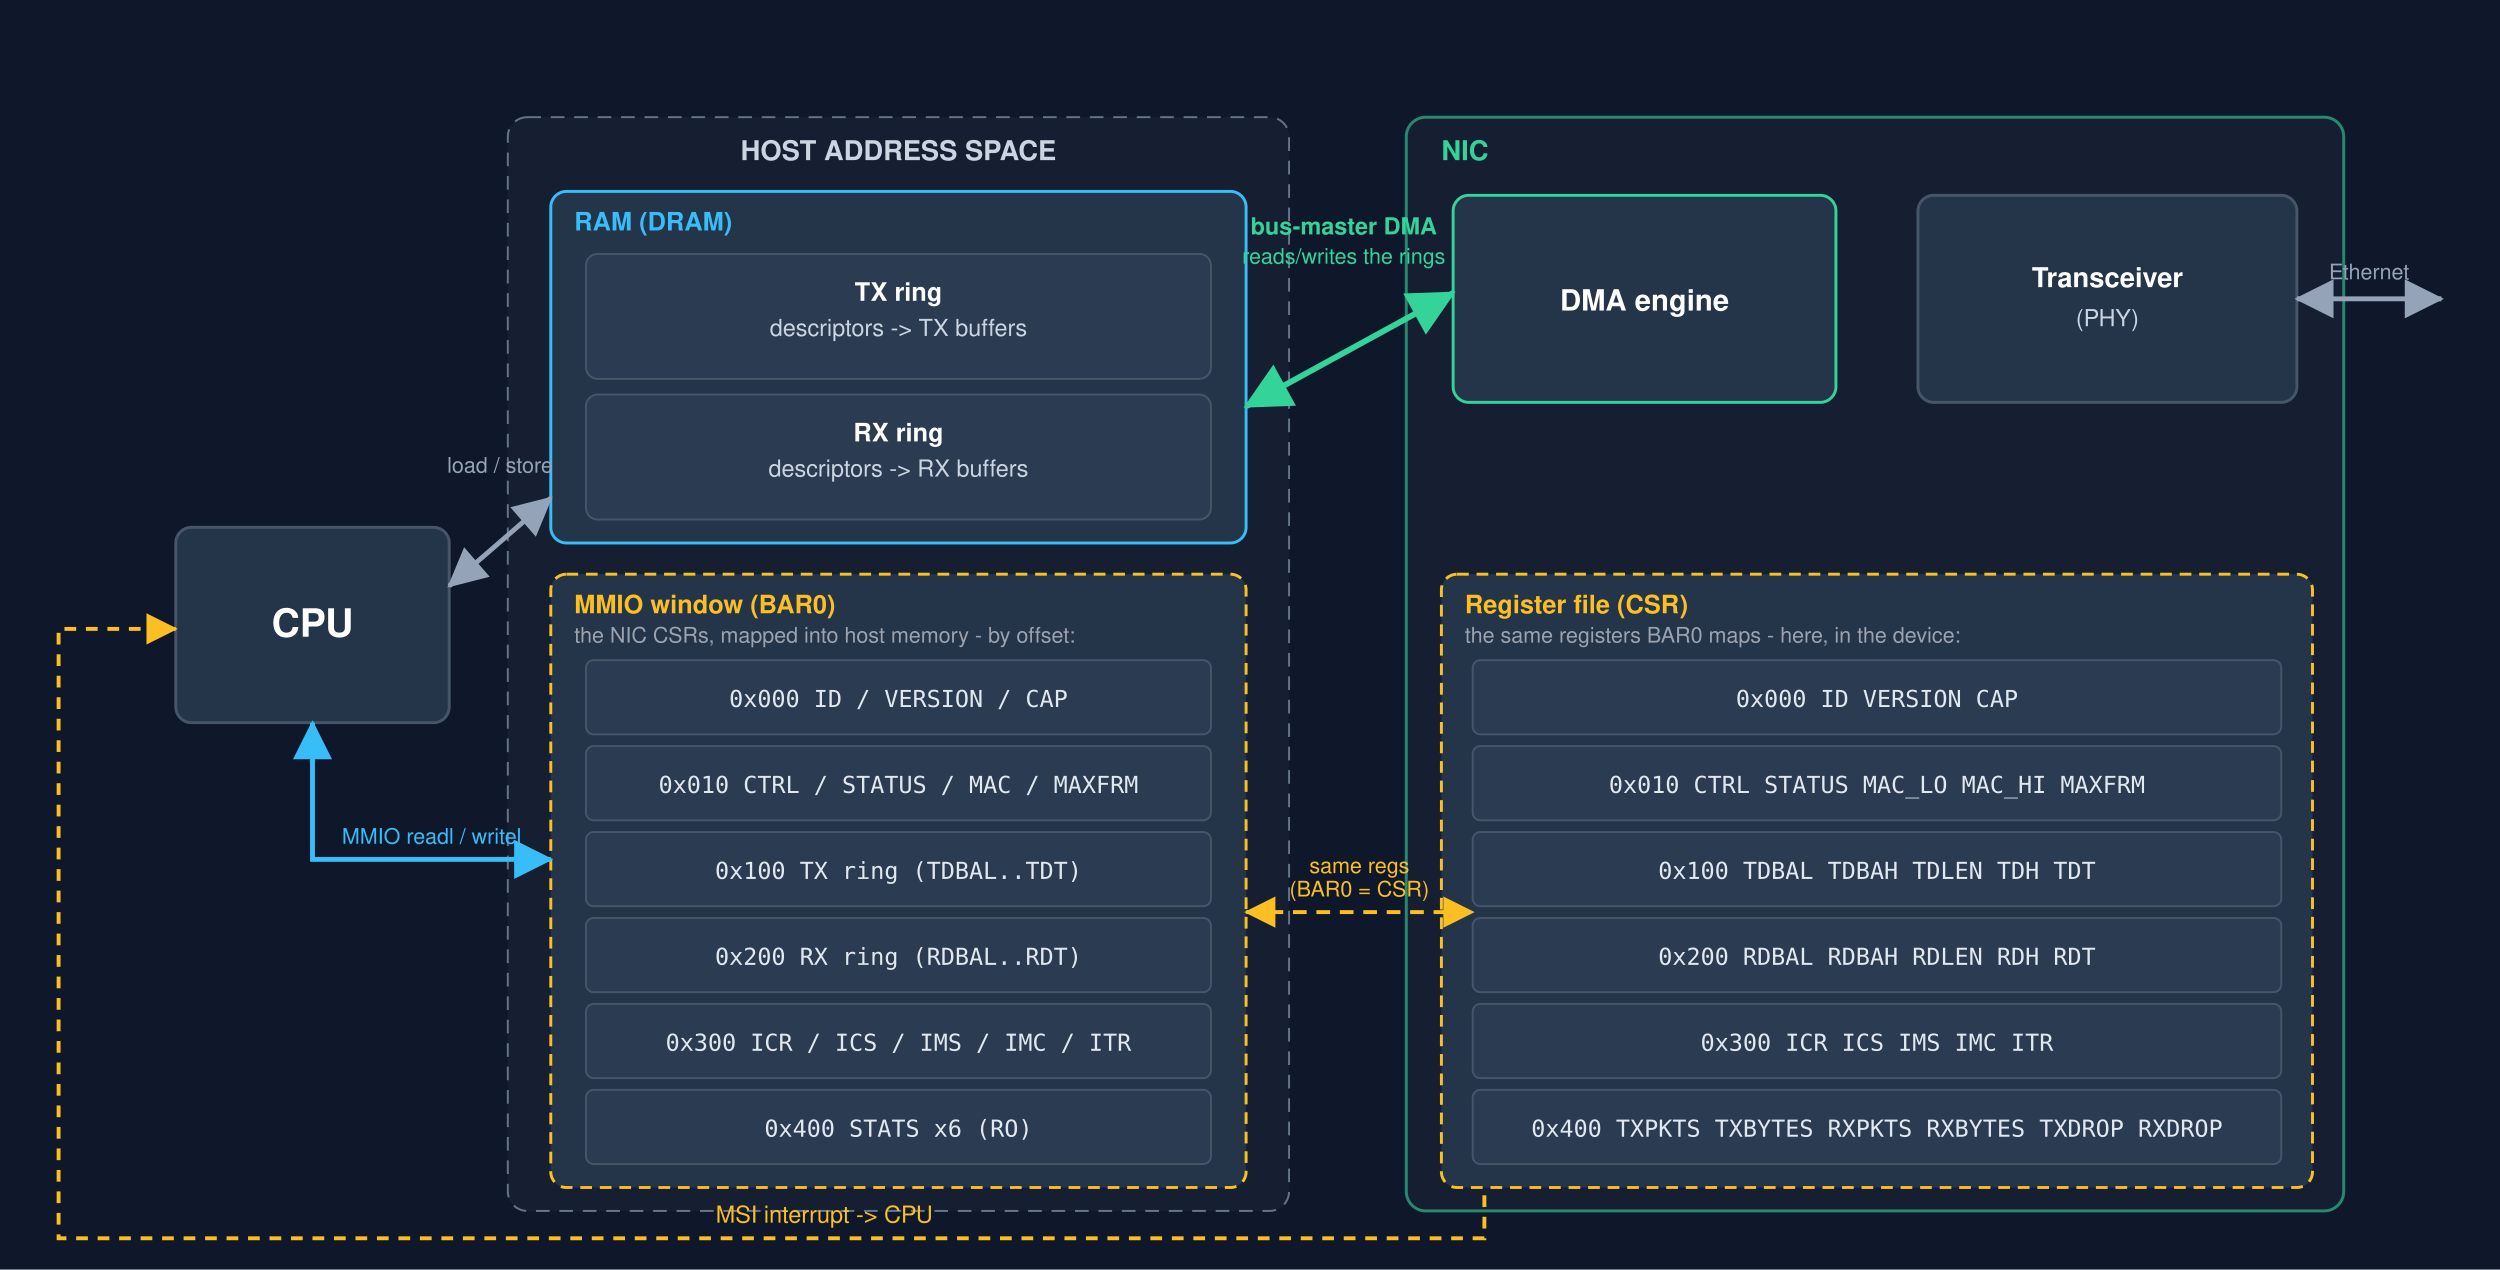
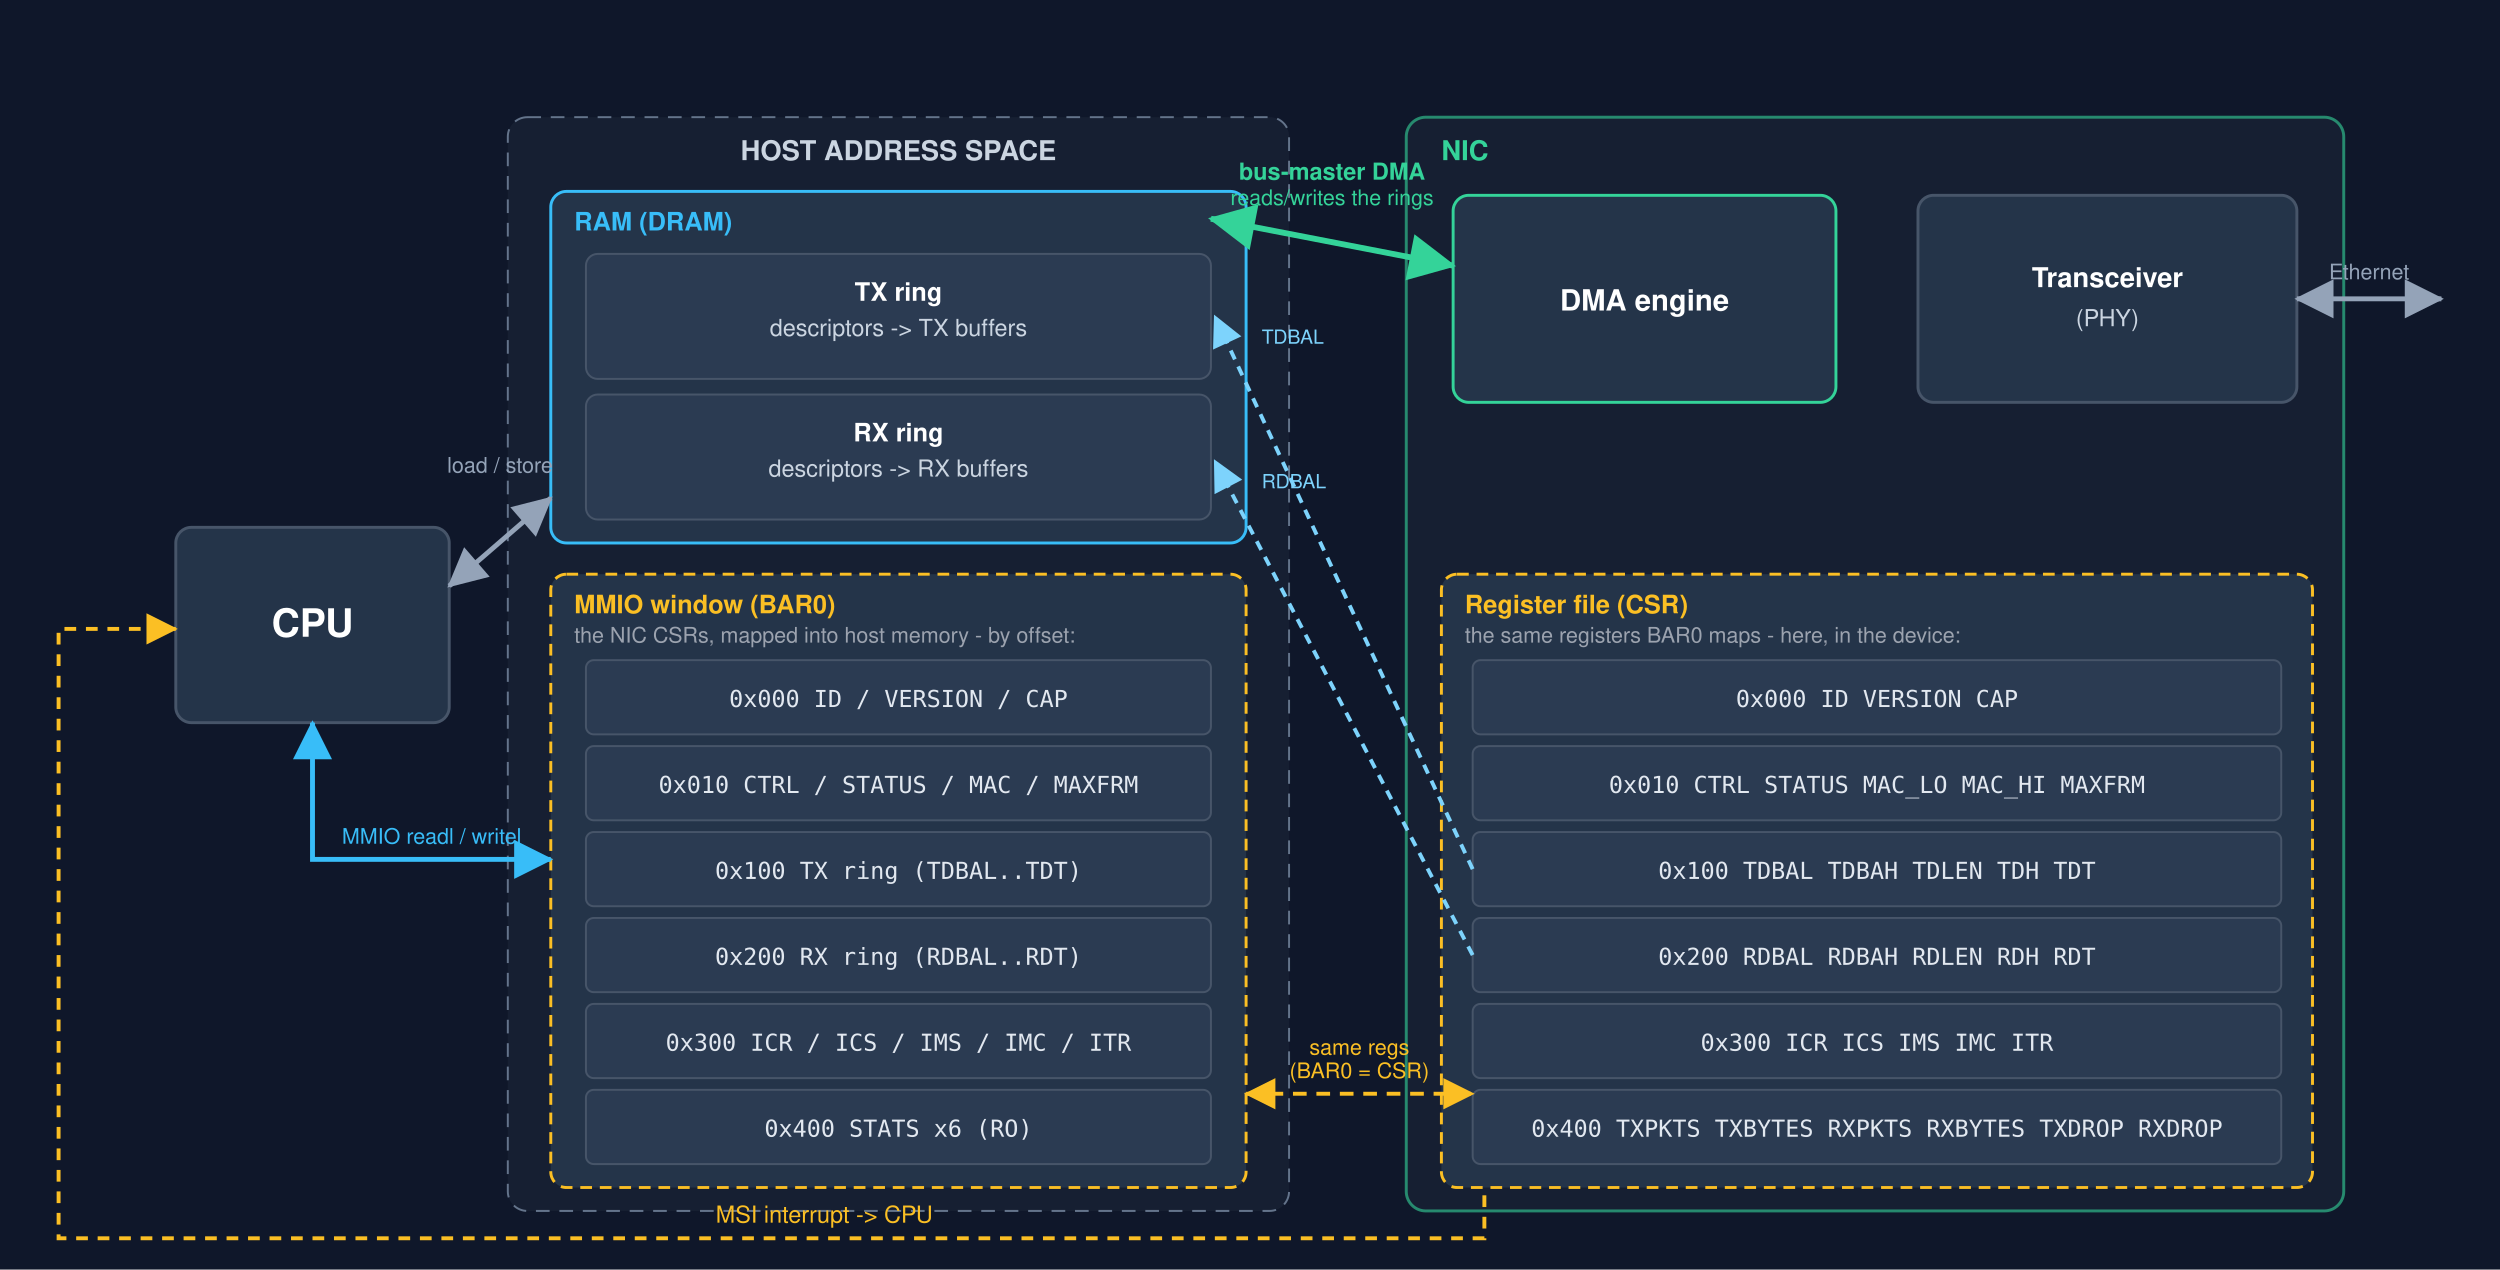
<svg xmlns="http://www.w3.org/2000/svg" viewBox="-60 0 1280 650" width="1280" height="650" font-family="Segoe UI, Helvetica, Arial, sans-serif" role="img" aria-label="The CPU accesses RAM directly and the NIC registers through the BAR0 MMIO window; the same registers are the device's CSR file; the NIC DMA engine reads and writes the rings in RAM; the transceiver drives the wire">
  <defs>
    <marker id="hg" markerWidth="10" markerHeight="10" refX="7.5" refY="4" orient="auto-start-reverse">
      <path d="M0,0 L8,4 L0,8 z" fill="#94a3b8" />
    </marker>
    <marker id="hb" markerWidth="10" markerHeight="10" refX="7.5" refY="4" orient="auto-start-reverse">
      <path d="M0,0 L8,4 L0,8 z" fill="#38bdf8" />
    </marker>
    <marker id="hgr" markerWidth="10" markerHeight="10" refX="7.5" refY="4" orient="auto-start-reverse">
      <path d="M0,0 L8,4 L0,8 z" fill="#34d399" />
    </marker>
    <marker id="ha" markerWidth="10" markerHeight="10" refX="7.5" refY="4" orient="auto-start-reverse">
      <path d="M0,0 L8,4 L0,8 z" fill="#fbbf24" />
+     </marker>
+     <marker id="hc" markerWidth="10" markerHeight="10" refX="7.5" refY="4" orient="auto">
+       <path d="M0,0 L8,4 L0,8 z" fill="#7dd3fc" />
    </marker>
  </defs>
  <rect x="-60" y="0" width="1280" height="650" fill="#0f172a" />
  <rect x="30" y="270" width="140" height="100" rx="8" fill="#243449" stroke="#475569" stroke-width="1.5" />
  <text x="100" y="326" text-anchor="middle" fill="#fff" font-size="20" font-weight="700">CPU</text>
  <rect x="200" y="60" width="400" height="560" rx="10" fill="#1e293b" fill-opacity="0.5" stroke="#64748b" stroke-dasharray="7 5" />
  <text x="400" y="82" text-anchor="middle" fill="#cbd5e1" font-size="14" font-weight="700">HOST ADDRESS SPACE</text>
  <rect x="222" y="98" width="356" height="180" rx="8" fill="#243449" stroke="#38bdf8" stroke-width="1.5" />
  <text x="234" y="118" fill="#38bdf8" font-size="13" font-weight="700">RAM (DRAM)</text>
  <rect x="240" y="130" width="320" height="64" rx="6" fill="#2b3b52" stroke="#475569" />
  <text x="400" y="154" text-anchor="middle" fill="#fff" font-size="13" font-weight="700">TX ring</text>
  <text x="400" y="172" text-anchor="middle" fill="#cbd5e1" font-size="12">descriptors -&gt; TX buffers</text>
  <rect x="240" y="202" width="320" height="64" rx="6" fill="#2b3b52" stroke="#475569" />
  <text x="400" y="226" text-anchor="middle" fill="#fff" font-size="13" font-weight="700">RX ring</text>
  <text x="400" y="244" text-anchor="middle" fill="#cbd5e1" font-size="12">descriptors -&gt; RX buffers</text>
  <rect x="222" y="294" width="356" height="314" rx="8" fill="#243449" stroke="#fbbf24" stroke-width="1.5" stroke-dasharray="6 4" />
  <text x="234" y="314" fill="#fbbf24" font-size="13" font-weight="700">MMIO window (BAR0)</text>
  <text x="234" y="329" fill="#9ca3af" font-size="11">the NIC CSRs, mapped into host memory - by offset:</text>
  <g font-family="monospace" font-size="12" text-anchor="middle" fill="#e2e8f0">
    <rect x="240" y="338" width="320" height="38" rx="4" fill="#2b3b52" stroke="#475569" />
    <text x="400" y="362">0x000  ID / VERSION / CAP</text>
    <rect x="240" y="382" width="320" height="38" rx="4" fill="#2b3b52" stroke="#475569" />
    <text x="400" y="406">0x010  CTRL / STATUS / MAC / MAXFRM</text>
    <rect x="240" y="426" width="320" height="38" rx="4" fill="#2b3b52" stroke="#475569" />
    <text x="400" y="450">0x100  TX ring (TDBAL..TDT)</text>
    <rect x="240" y="470" width="320" height="38" rx="4" fill="#2b3b52" stroke="#475569" />
    <text x="400" y="494">0x200  RX ring (RDBAL..RDT)</text>
    <rect x="240" y="514" width="320" height="38" rx="4" fill="#2b3b52" stroke="#475569" />
    <text x="400" y="538">0x300  ICR / ICS / IMS / IMC / ITR</text>
    <rect x="240" y="558" width="320" height="38" rx="4" fill="#2b3b52" stroke="#475569" />
    <text x="400" y="582">0x400  STATS x6 (RO)</text>
  </g>
  <rect x="660" y="60" width="480" height="560" rx="10" fill="#1e293b" fill-opacity="0.5" stroke="#34d399" stroke-opacity="0.6" stroke-width="1.5" />
  <text x="678" y="82" fill="#34d399" font-size="14" font-weight="700">NIC</text>
  <rect x="684" y="100" width="196" height="106" rx="8" fill="#243449" stroke="#34d399" stroke-width="1.5" />
  <text x="782" y="159" text-anchor="middle" fill="#fff" font-size="15" font-weight="700">DMA engine</text>
  <rect x="922" y="100" width="194" height="106" rx="8" fill="#243449" stroke="#475569" stroke-width="1.5" />
  <text x="1019" y="147" text-anchor="middle" fill="#fff" font-size="14" font-weight="700">Transceiver</text>
  <text x="1019" y="167" text-anchor="middle" fill="#cbd5e1" font-size="12">(PHY)</text>
  <rect x="678" y="294" width="446" height="314" rx="8" fill="#243449" stroke="#fbbf24" stroke-width="1.5" stroke-dasharray="6 4" />
  <text x="690" y="314" fill="#fbbf24" font-size="13" font-weight="700">Register file (CSR)</text>
  <text x="690" y="329" fill="#9ca3af" font-size="11">the same registers BAR0 maps - here, in the device:</text>
  <g font-family="monospace" font-size="12" text-anchor="middle" fill="#e2e8f0">
    <rect x="694" y="338" width="414" height="38" rx="4" fill="#2b3b52" stroke="#475569" />
    <text x="901" y="362">0x000  ID VERSION CAP</text>
    <rect x="694" y="382" width="414" height="38" rx="4" fill="#2b3b52" stroke="#475569" />
    <text x="901" y="406">0x010  CTRL STATUS MAC_LO MAC_HI MAXFRM</text>
    <rect x="694" y="426" width="414" height="38" rx="4" fill="#2b3b52" stroke="#475569" />
    <text x="901" y="450">0x100  TDBAL TDBAH TDLEN TDH TDT</text>
    <rect x="694" y="470" width="414" height="38" rx="4" fill="#2b3b52" stroke="#475569" />
    <text x="901" y="494">0x200  RDBAL RDBAH RDLEN RDH RDT</text>
    <rect x="694" y="514" width="414" height="38" rx="4" fill="#2b3b52" stroke="#475569" />
    <text x="901" y="538">0x300  ICR ICS IMS IMC ITR</text>
    <rect x="694" y="558" width="414" height="38" rx="4" fill="#2b3b52" stroke="#475569" />
    <text x="901" y="582">0x400  TXPKTS TXBYTES RXPKTS RXBYTES TXDROP RXDROP</text>
  </g>
  <line x1="170" y1="300" x2="222" y2="255" stroke="#94a3b8" stroke-width="2.5" marker-start="url(#hg)" marker-end="url(#hg)" />
  <text x="196" y="242" text-anchor="middle" fill="#94a3b8" font-size="11">load / store</text>
  <path d="M100,370 L100,440 L222,440" fill="none" stroke="#38bdf8" stroke-width="2.5" marker-start="url(#hb)" marker-end="url(#hb)" />
  <text x="161" y="432" text-anchor="middle" fill="#38bdf8" font-size="11">MMIO  readl / writel</text>
-   <line x1="578" y1="467" x2="694" y2="467" stroke="#fbbf24" stroke-width="2" stroke-dasharray="7 5" marker-start="url(#ha)" marker-end="url(#ha)" />
-   <text x="636" y="447" text-anchor="middle" fill="#fbbf24" font-size="11">same regs</text>
-   <text x="636" y="459" text-anchor="middle" fill="#fbbf24" font-size="11">(BAR0 = CSR)</text>
-   <line x1="684" y1="150" x2="578" y2="208" stroke="#34d399" stroke-width="3" marker-start="url(#hgr)" marker-end="url(#hgr)" />
-   <text x="628" y="120" text-anchor="middle" fill="#34d399" font-size="12" font-weight="700">bus-master DMA</text>
-   <text x="628" y="135" text-anchor="middle" fill="#34d399" font-size="11">reads/writes the rings</text>
+   <line x1="694" y1="445" x2="562" y2="162" stroke="#7dd3fc" stroke-width="2" stroke-dasharray="5 4" marker-end="url(#hc)" />
+   <line x1="694" y1="489" x2="562" y2="236" stroke="#7dd3fc" stroke-width="2" stroke-dasharray="5 4" marker-end="url(#hc)" />
+   <text x="586" y="176" fill="#7dd3fc" font-size="10">TDBAL</text>
+   <text x="586" y="250" fill="#7dd3fc" font-size="10">RDBAL</text>
+   <line x1="578" y1="560" x2="694" y2="560" stroke="#fbbf24" stroke-width="2" stroke-dasharray="7 5" marker-start="url(#ha)" marker-end="url(#ha)" />
+   <text x="636" y="540" text-anchor="middle" fill="#fbbf24" font-size="11">same regs</text>
+   <text x="636" y="552" text-anchor="middle" fill="#fbbf24" font-size="11">(BAR0 = CSR)</text>
+   <line x1="684" y1="136" x2="560" y2="112" stroke="#34d399" stroke-width="3" marker-start="url(#hgr)" marker-end="url(#hgr)" />
+   <text x="622" y="92" text-anchor="middle" fill="#34d399" font-size="12" font-weight="700">bus-master DMA</text>
+   <text x="622" y="105" text-anchor="middle" fill="#34d399" font-size="11">reads/writes the rings</text>
  <path d="M700,612 L700,634 L-30,634 L-30,322 L30,322" fill="none" stroke="#fbbf24" stroke-width="2" stroke-dasharray="6 5" marker-end="url(#ha)" />
  <text x="362" y="626" text-anchor="middle" fill="#fbbf24" font-size="12">MSI interrupt -&gt; CPU</text>
  <line x1="1116" y1="153" x2="1190" y2="153" stroke="#94a3b8" stroke-width="2.5" marker-start="url(#hg)" marker-end="url(#hg)" />
  <text x="1153" y="143" text-anchor="middle" fill="#94a3b8" font-size="11">Ethernet</text>
</svg>
